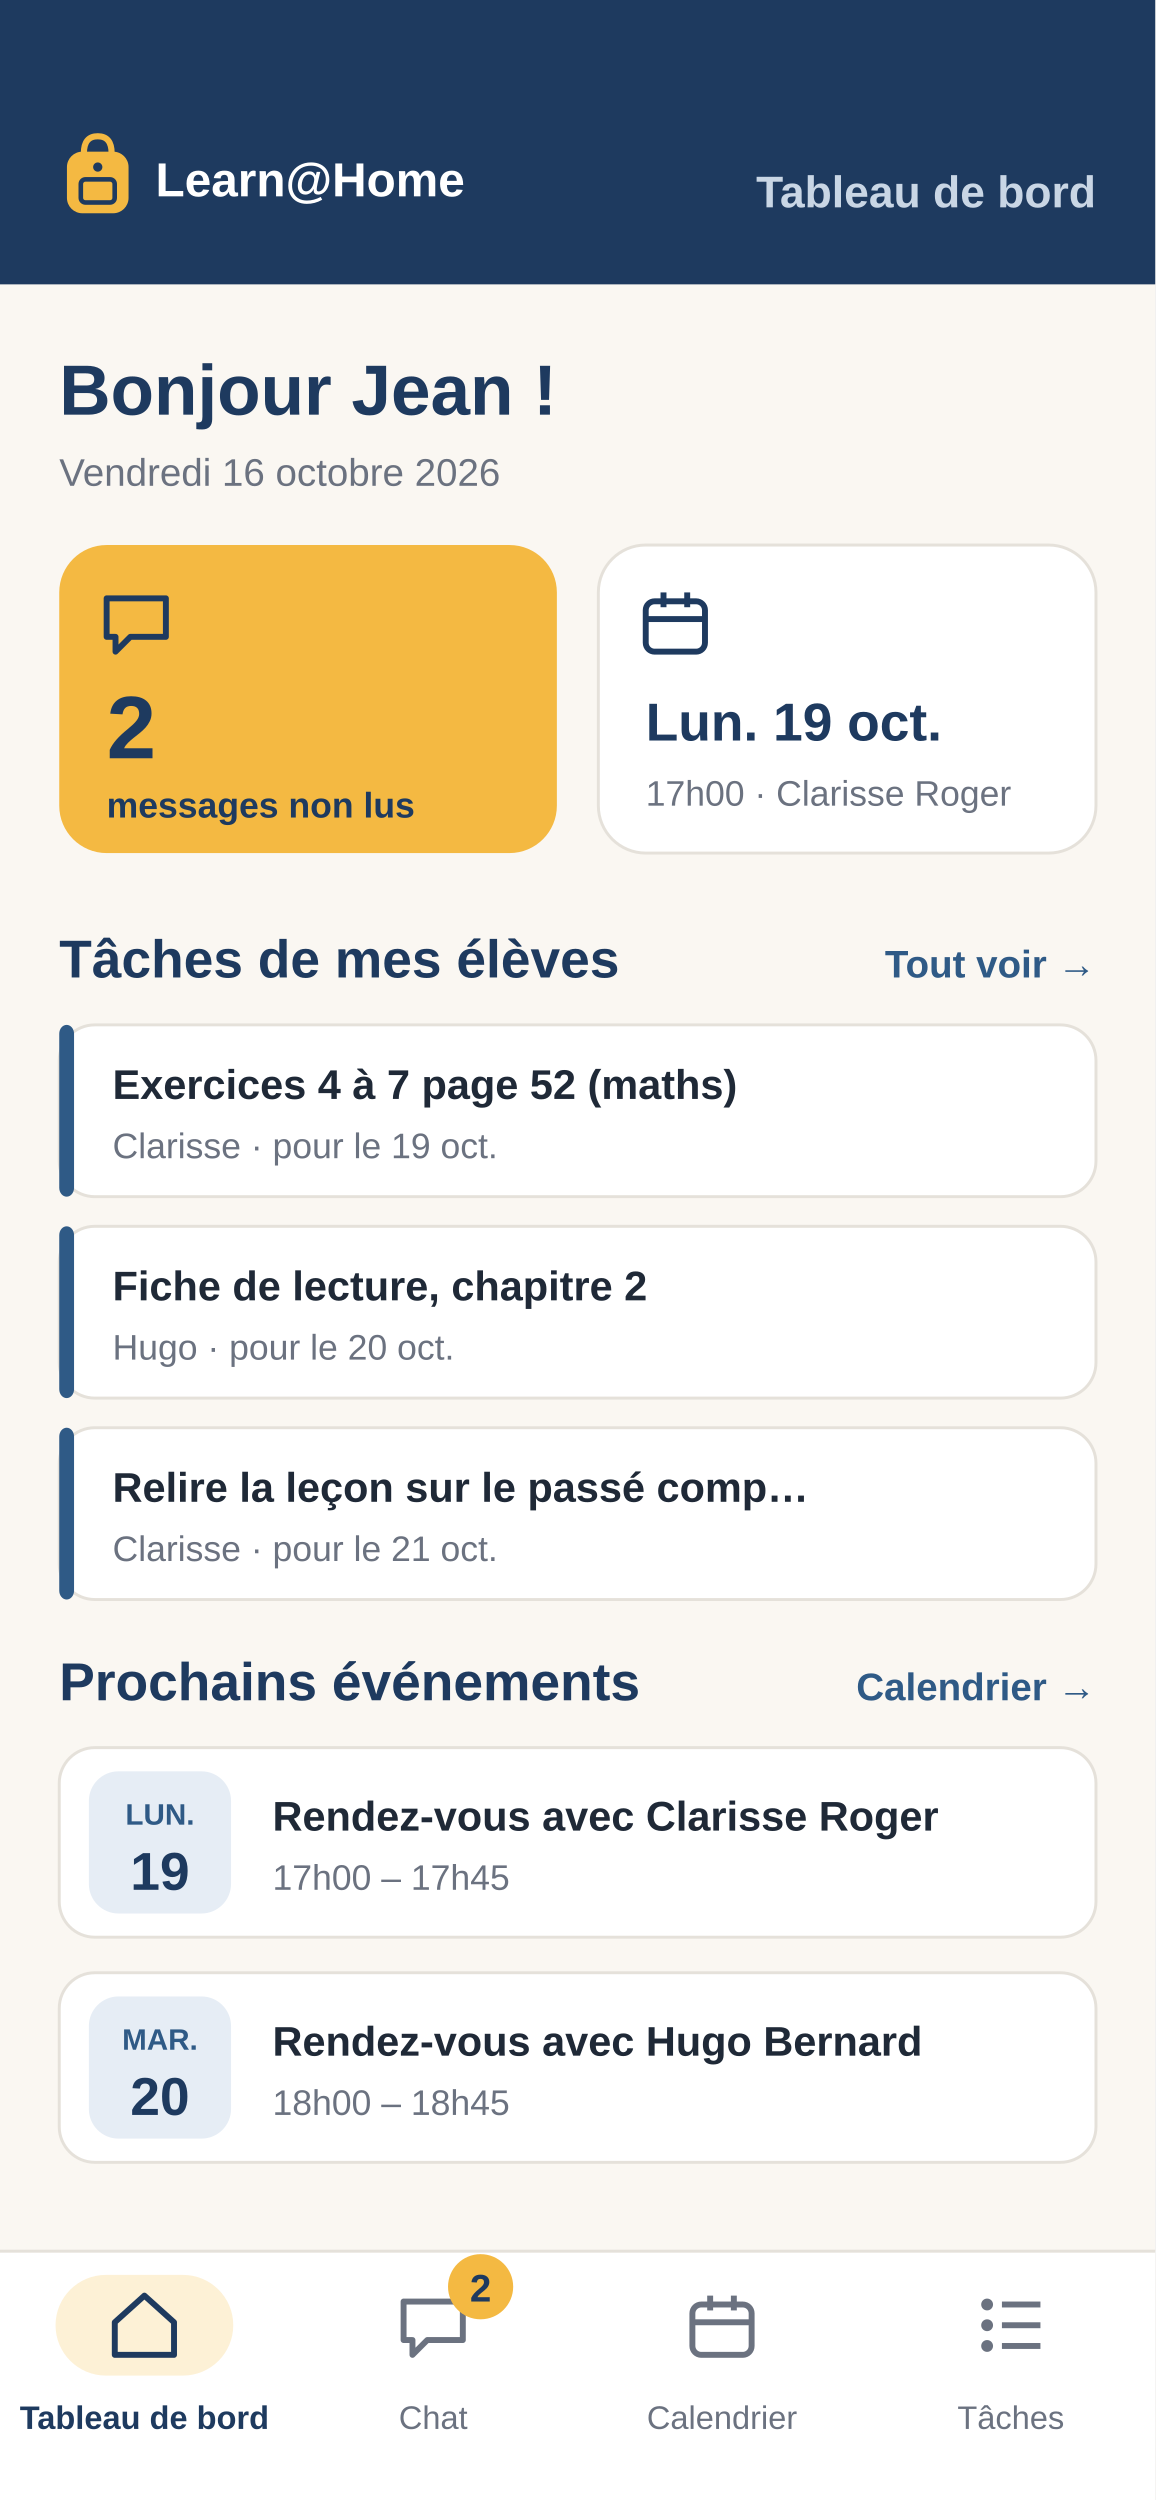
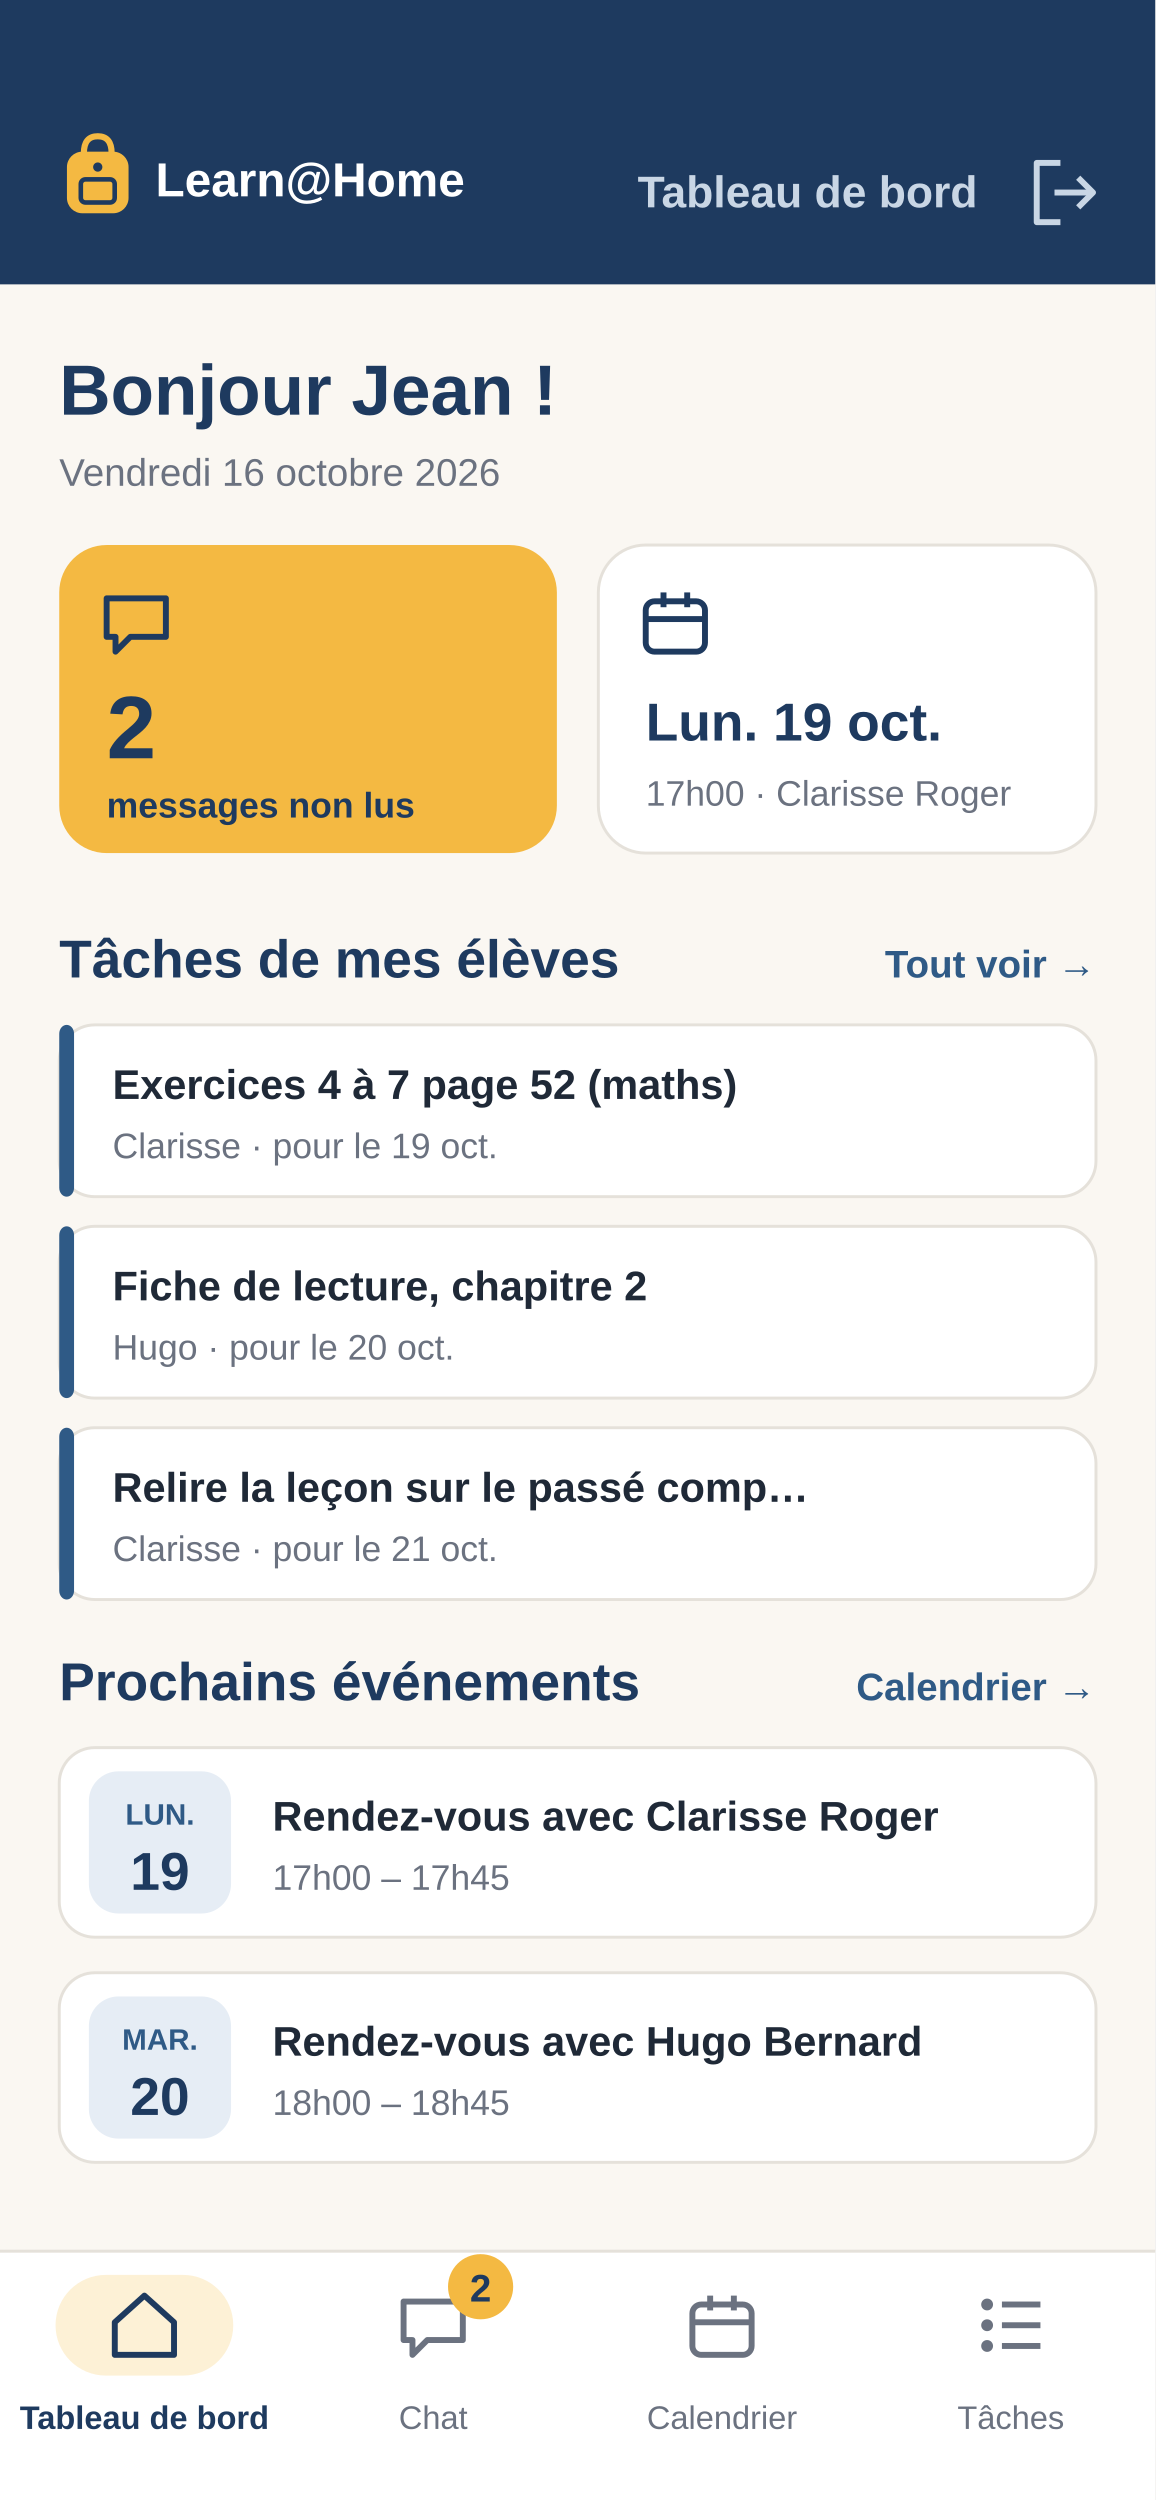
<svg xmlns="http://www.w3.org/2000/svg" width="390" height="844" viewBox="0 0 390 844" font-family="Nunito, Arial, sans-serif">
  <rect width="390" height="844" fill="#FAF7F2" />
  <rect x="0" y="0" width="390" height="96" rx="0" fill="#1E3A5F" />
  <path d="M28.32 51.72 Q28.32 46 33.0 46 Q37.68 46 37.68 51.72" fill="none" stroke="#F4B942" stroke-width="2.08" />
  <rect x="22.6" y="51.2" width="20.8" height="20.8" rx="5.2" fill="#F4B942" />
  <rect x="27.28" y="60.56" width="11.44" height="7.8" rx="1.56" fill="none" stroke="#1E3A5F" stroke-width="1.56" />
  <circle cx="33.0" cy="56.4" r="1.56" fill="#1E3A5F" />
  <text x="52.5" y="66.28" font-size="16.12" fill="#FFFFFF" font-weight="700">Learn@Home</text>
-   <text x="370" y="70" font-size="15" fill="#C9D6E5" font-weight="700" text-anchor="end">Tableau de bord</text>
+   <text x="330" y="70" font-size="15" fill="#C9D6E5" font-weight="700" text-anchor="end">Tableau de bord</text>
+   <path d="M358 55 H350 V75 H358" fill="none" stroke="#C9D6E5" stroke-width="2" stroke-linejoin="round" />
+   <line x1="356" y1="65" x2="369" y2="65" stroke="#C9D6E5" stroke-width="2" />
+   <path d="M364 60 L369 65 L364 70" fill="none" stroke="#C9D6E5" stroke-width="2" stroke-linejoin="round" />
  <rect x="0" y="760" width="390" height="84" rx="0" fill="#FFFFFF" />
  <line x1="0" y1="760" x2="390" y2="760" stroke="#E5E1DA" stroke-width="1" />
  <rect x="18.75" y="768" width="60" height="34" rx="17" fill="#FDF1D6" />
  <path d="M38.75 784 L48.75 775 L58.75 784 V795 H38.75 Z" fill="none" stroke="#1E3A5F" stroke-width="2" stroke-linejoin="round" />
  <text x="48.75" y="820" font-size="11" fill="#1E3A5F" font-weight="700" text-anchor="middle">Tableau de bord</text>
  <path d="M136.25 777 H156.25 V790 H144.25 L139.25 795 V790 H136.25 Z" fill="none" stroke="#6B7280" stroke-width="2" stroke-linejoin="round" />
  <text x="146.25" y="820" font-size="11" fill="#6B7280" text-anchor="middle">Chat</text>
  <circle cx="162.25" cy="772" r="11" fill="#F4B942" />
  <text x="162.25" y="777" font-size="13" fill="#1E3A5F" font-weight="700" text-anchor="middle">2</text>
  <rect x="233.75" y="778" width="20" height="17" rx="3" fill="none" stroke="#6B7280" stroke-width="2" />
  <line x1="233.75" y1="784" x2="253.75" y2="784" stroke="#6B7280" stroke-width="2" />
  <line x1="239.75" y1="775" x2="239.75" y2="780" stroke="#6B7280" stroke-width="2" />
  <line x1="247.75" y1="775" x2="247.75" y2="780" stroke="#6B7280" stroke-width="2" />
  <text x="243.75" y="820" font-size="11" fill="#6B7280" text-anchor="middle">Calendrier</text>
  <circle cx="333.25" cy="778" r="2" fill="#6B7280" />
  <line x1="338.25" y1="778" x2="351.25" y2="778" stroke="#6B7280" stroke-width="2" />
  <circle cx="333.25" cy="785" r="2" fill="#6B7280" />
  <line x1="338.25" y1="785" x2="351.25" y2="785" stroke="#6B7280" stroke-width="2" />
  <circle cx="333.25" cy="792" r="2" fill="#6B7280" />
  <line x1="338.25" y1="792" x2="351.25" y2="792" stroke="#6B7280" stroke-width="2" />
  <text x="341.25" y="820" font-size="11" fill="#6B7280" text-anchor="middle">Tâches</text>
  <text x="20" y="140" font-size="24" fill="#1E3A5F" font-weight="700">Bonjour Jean !</text>
  <text x="20" y="164" font-size="13" fill="#6B7280">Vendredi 16 octobre 2026</text>
  <rect x="20" y="184" width="168" height="104" rx="16" fill="#F4B942" />
  <path d="M36 202 H56 V215 H44 L39 220 V215 H36 Z" fill="none" stroke="#1E3A5F" stroke-width="2" stroke-linejoin="round" />
  <text x="36" y="256" font-size="30" fill="#1E3A5F" font-weight="700">2</text>
  <text x="36" y="276" font-size="12" fill="#1E3A5F" font-weight="700">messages non lus</text>
  <rect x="202" y="184" width="168" height="104" rx="16" fill="#FFFFFF" stroke="#E5E1DA" stroke-width="1" />
  <rect x="218" y="203" width="20" height="17" rx="3" fill="none" stroke="#1E3A5F" stroke-width="2" />
  <line x1="218" y1="209" x2="238" y2="209" stroke="#1E3A5F" stroke-width="2" />
  <line x1="224" y1="200" x2="224" y2="205" stroke="#1E3A5F" stroke-width="2" />
  <line x1="232" y1="200" x2="232" y2="205" stroke="#1E3A5F" stroke-width="2" />
  <text x="218" y="250" font-size="18" fill="#1E3A5F" font-weight="700">Lun. 19 oct.</text>
  <text x="218" y="272" font-size="12" fill="#6B7280">17h00 · Clarisse Roger</text>
  <text x="20" y="330" font-size="18" fill="#1E3A5F" font-weight="700">Tâches de mes élèves</text>
  <text x="370" y="330" font-size="13" fill="#2F5A86" font-weight="700" text-anchor="end">Tout voir →</text>
  <rect x="20" y="346" width="350" height="58" rx="12" fill="#FFFFFF" stroke="#E5E1DA" stroke-width="1" />
  <rect x="20" y="346" width="5" height="58" rx="3" fill="#2F5A86" />
  <text x="38" y="371" font-size="14" fill="#1F2937" font-weight="700">Exercices 4 à 7 page 52 (maths)</text>
  <text x="38" y="391" font-size="12" fill="#6B7280">Clarisse · pour le 19 oct.</text>
  <rect x="20" y="414" width="350" height="58" rx="12" fill="#FFFFFF" stroke="#E5E1DA" stroke-width="1" />
  <rect x="20" y="414" width="5" height="58" rx="3" fill="#2F5A86" />
  <text x="38" y="439" font-size="14" fill="#1F2937" font-weight="700">Fiche de lecture, chapitre 2</text>
  <text x="38" y="459" font-size="12" fill="#6B7280">Hugo · pour le 20 oct.</text>
  <rect x="20" y="482" width="350" height="58" rx="12" fill="#FFFFFF" stroke="#E5E1DA" stroke-width="1" />
  <rect x="20" y="482" width="5" height="58" rx="3" fill="#2F5A86" />
  <text x="38" y="507" font-size="14" fill="#1F2937" font-weight="700">Relire la leçon sur le passé comp…</text>
  <text x="38" y="527" font-size="12" fill="#6B7280">Clarisse · pour le 21 oct.</text>
  <text x="20" y="574" font-size="18" fill="#1E3A5F" font-weight="700">Prochains événements</text>
  <text x="370" y="574" font-size="13" fill="#2F5A86" font-weight="700" text-anchor="end">Calendrier →</text>
  <rect x="20" y="590" width="350" height="64" rx="12" fill="#FFFFFF" stroke="#E5E1DA" stroke-width="1" />
  <rect x="30" y="598" width="48" height="48" rx="10" fill="#E6EDF5" />
  <text x="54" y="616" font-size="10" fill="#2F5A86" font-weight="700" text-anchor="middle">LUN.</text>
  <text x="54" y="638" font-size="18" fill="#1E3A5F" font-weight="700" text-anchor="middle">19</text>
  <text x="92" y="618" font-size="14" fill="#1F2937" font-weight="700">Rendez-vous avec Clarisse Roger</text>
  <text x="92" y="638" font-size="12" fill="#6B7280">17h00 – 17h45</text>
  <rect x="20" y="666" width="350" height="64" rx="12" fill="#FFFFFF" stroke="#E5E1DA" stroke-width="1" />
  <rect x="30" y="674" width="48" height="48" rx="10" fill="#E6EDF5" />
  <text x="54" y="692" font-size="10" fill="#2F5A86" font-weight="700" text-anchor="middle">MAR.</text>
  <text x="54" y="714" font-size="18" fill="#1E3A5F" font-weight="700" text-anchor="middle">20</text>
  <text x="92" y="694" font-size="14" fill="#1F2937" font-weight="700">Rendez-vous avec Hugo Bernard</text>
  <text x="92" y="714" font-size="12" fill="#6B7280">18h00 – 18h45</text>
</svg>
